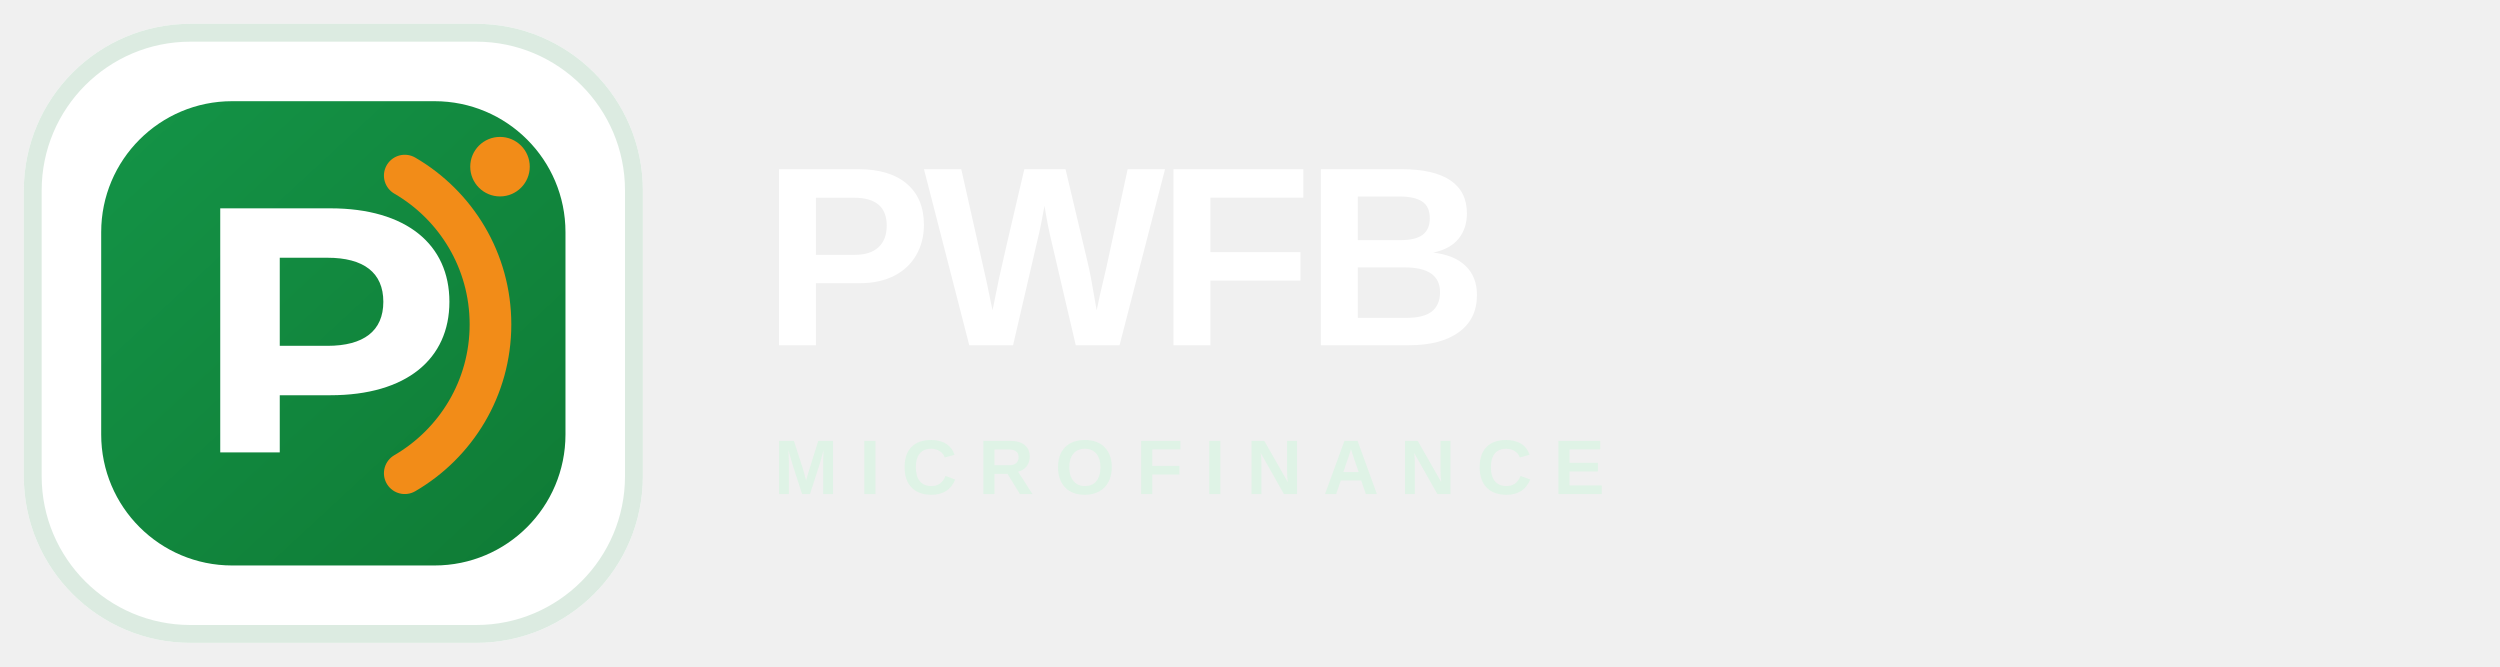
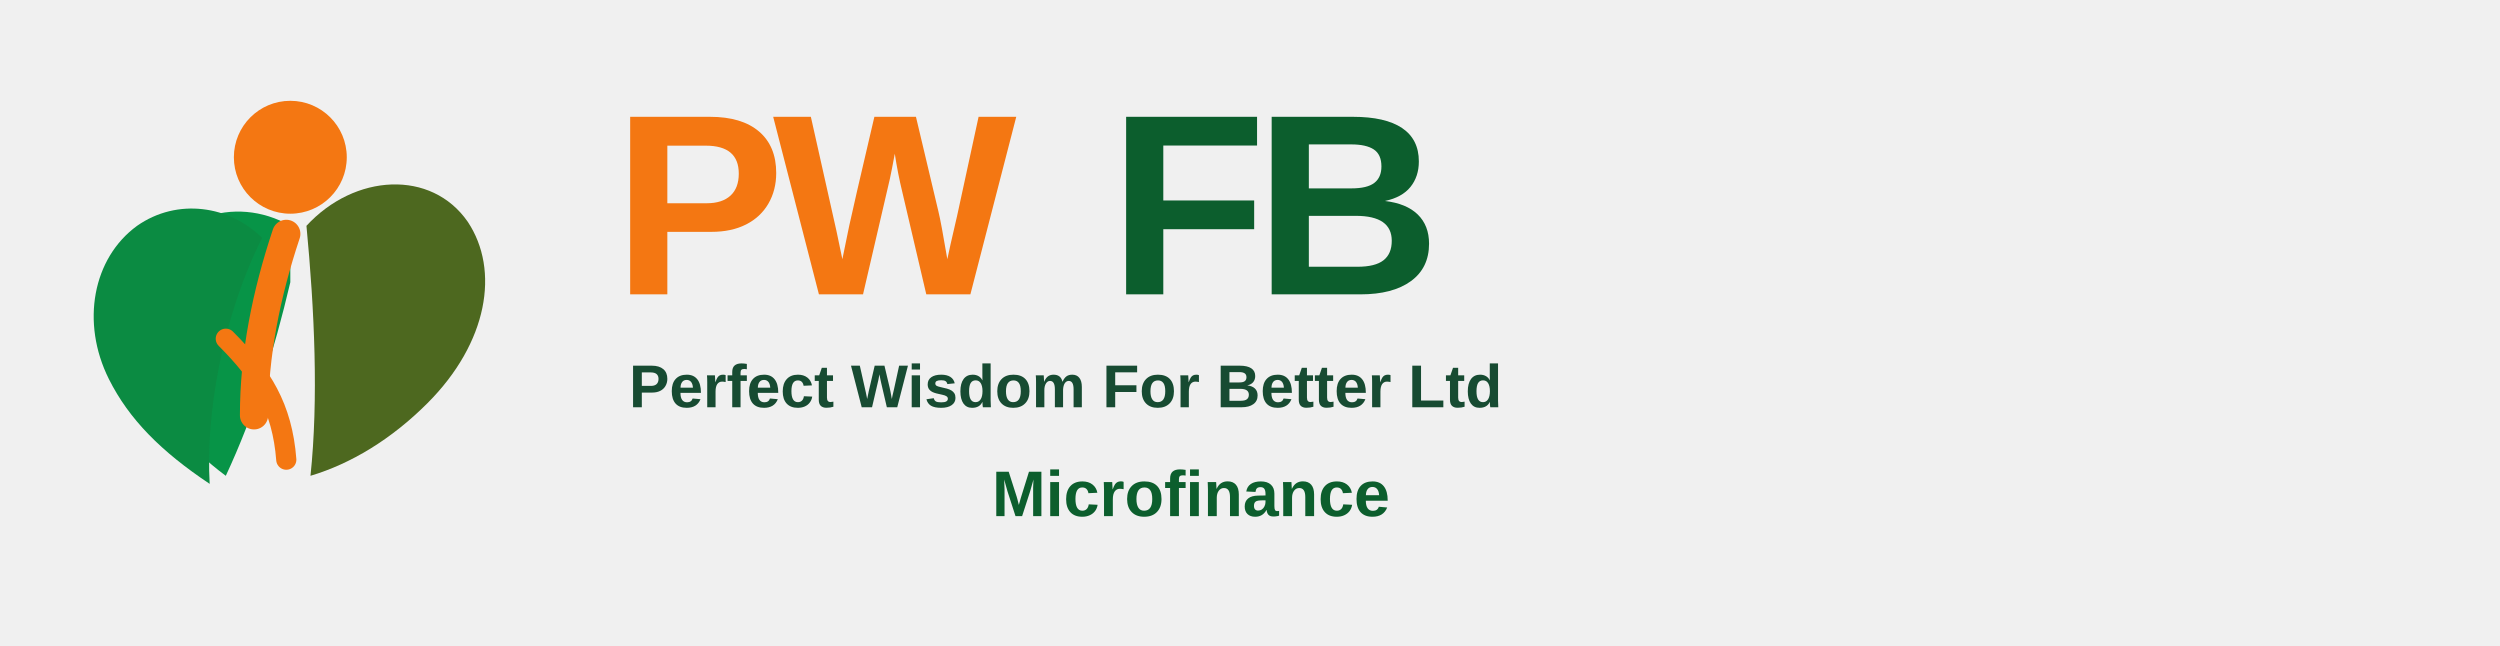
- <svg xmlns="http://www.w3.org/2000/svg" width="420" height="112" viewBox="0 0 420 112" fill="none" role="img" aria-labelledby="title desc">
-   <defs>
-     <linearGradient id="mark" x1="18" y1="16" x2="92" y2="96" gradientUnits="userSpaceOnUse">
-       <stop stop-color="#149447" />
-       <stop offset="1" stop-color="#0F7B35" />
-     </linearGradient>
-   </defs>
-   <rect x="4" y="4" width="104" height="104" rx="28" fill="white" />
-   <rect x="5.5" y="5.5" width="101" height="101" rx="26.5" stroke="#DCEBE1" stroke-width="3" />
-   <rect x="17" y="17" width="78" height="78" rx="22" fill="url(#mark)" />
-   <path d="M37 76V35H55.5C68.3 35 75.5 41.1 75.5 50.7C75.5 60.3 68.3 66.4 55.5 66.4H47V76H37ZM47 58.1H55C61.1 58.1 64.4 55.6 64.4 50.7C64.4 45.8 61.1 43.3 55 43.3H47V58.1Z" fill="white" />
-   <path d="M68 29.5C76.6 34.5 82.4 43.8 82.4 54.5C82.4 65.2 76.6 74.5 68 79.5" stroke="#F28C18" stroke-width="7" stroke-linecap="round" />
-   <circle cx="84" cy="28" r="5" fill="#F28C18" />
-   <text x="128" y="58" fill="white" font-family="Arial, Helvetica, sans-serif" font-size="43" font-weight="900" letter-spacing="-1.5">PWFB</text>
-   <text x="130" y="83" fill="#DFF3E6" font-family="Arial, Helvetica, sans-serif" font-size="13" font-weight="800" letter-spacing="3.5">MICROFINANCE</text>
+ <svg xmlns="http://www.w3.org/2000/svg" width="620" height="160" viewBox="0 0 620 160" fill="none" role="img" aria-labelledby="title desc">
+   <g transform="translate(10 12)">
+     <circle cx="62" cy="27" r="14" fill="#F47712" />
+     <path d="M62 44C48 36 31 42 25 58c-5 14 2 34 21 48 7-15 12-31 16-48Z" fill="#079447" />
+     <path d="M66 44c12-13 31-14 40-1 8 12 5 30-10 45-9 9-19 15-29 18 2-19 1-41-1-62Z" fill="#4D681F" />
+     <path d="M55 47c-8-8-21-10-31-3-11 8-14 24-7 38 5 10 13 18 25 26-1-17 3-41 13-61Z" fill="#0B8B42" />
+     <path d="M61 46c-5 15-8 30-8 45" stroke="#F47712" stroke-width="7" stroke-linecap="round" />
+     <path d="M46 72c9 9 14 17 15 30" stroke="#F47712" stroke-width="5" stroke-linecap="round" />
+   </g>
+   <text x="152" y="73" fill="#F47712" font-family="Arial, Helvetica, sans-serif" font-size="64" font-weight="900" letter-spacing="-3">PW</text>
+   <text x="275" y="73" fill="#0C5E2D" font-family="Arial, Helvetica, sans-serif" font-size="64" font-weight="900" letter-spacing="-3">FB</text>
+   <text x="156" y="101" fill="#174B32" font-family="Arial, Helvetica, sans-serif" font-size="15" font-weight="800">Perfect Wisdom For Better Ltd</text>
+   <text x="246" y="128" fill="#0C5E2D" font-family="Arial, Helvetica, sans-serif" font-size="16" font-weight="800">Microfinance</text>
</svg>
